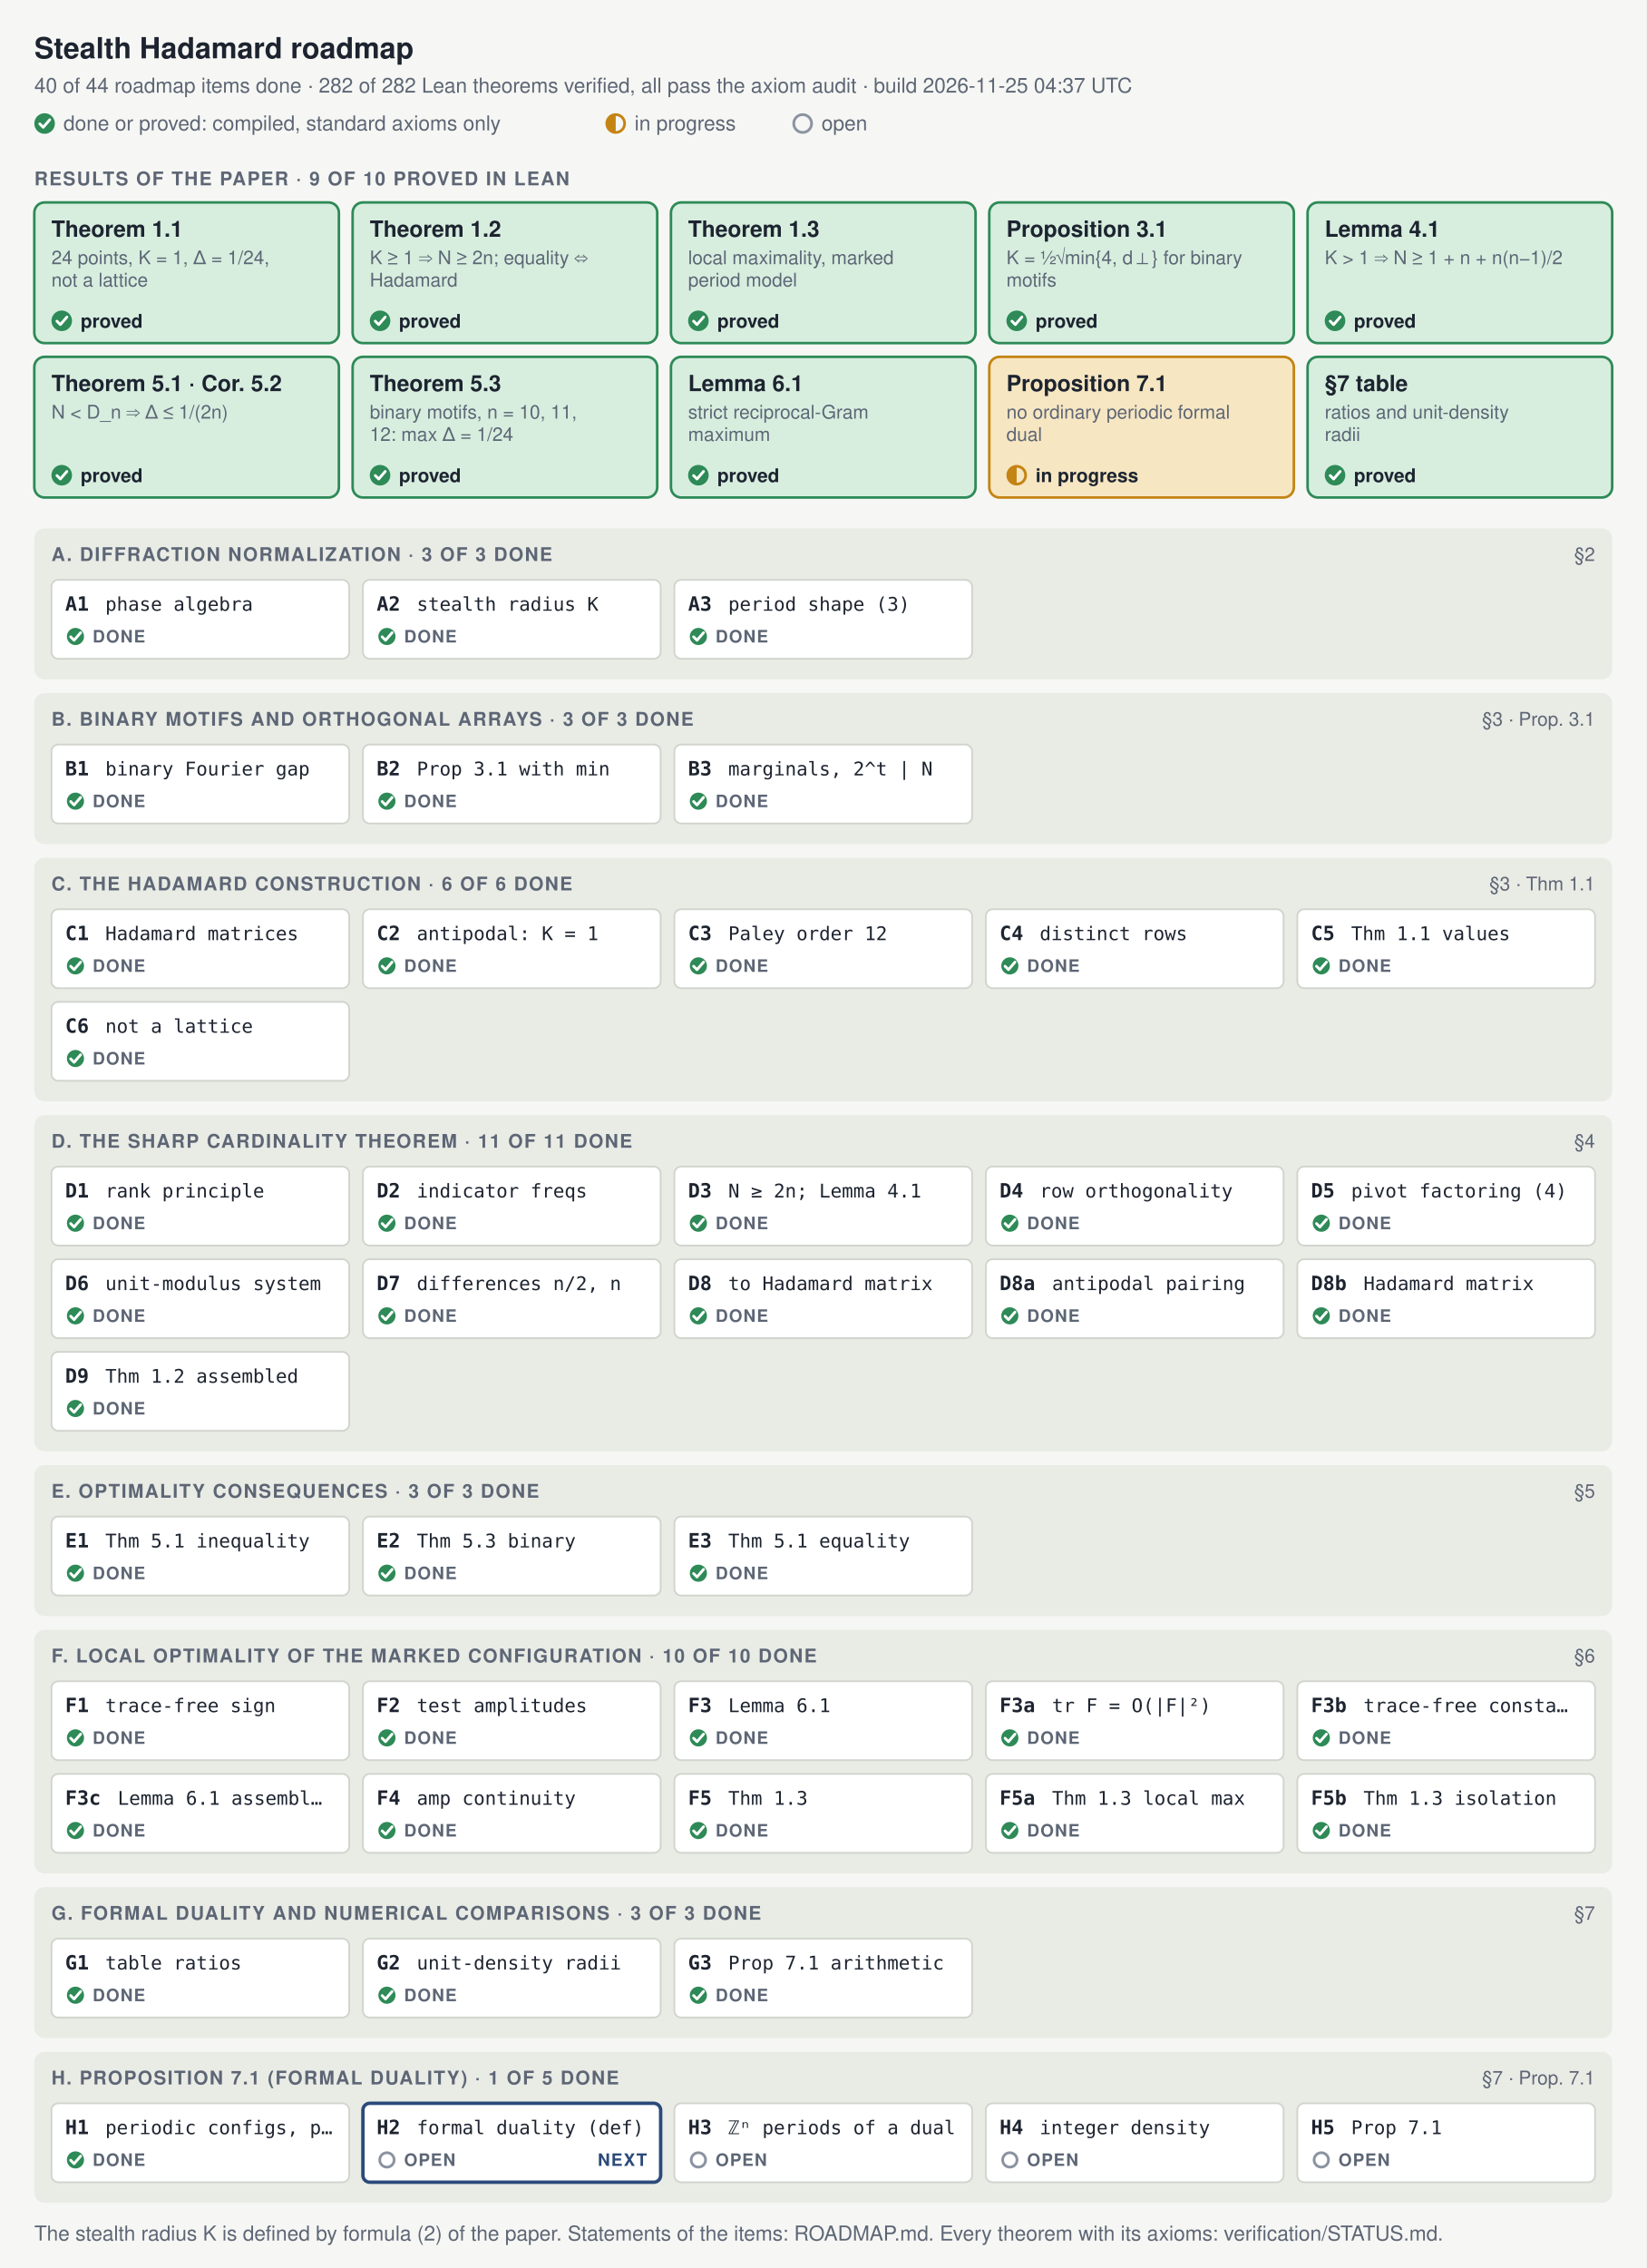
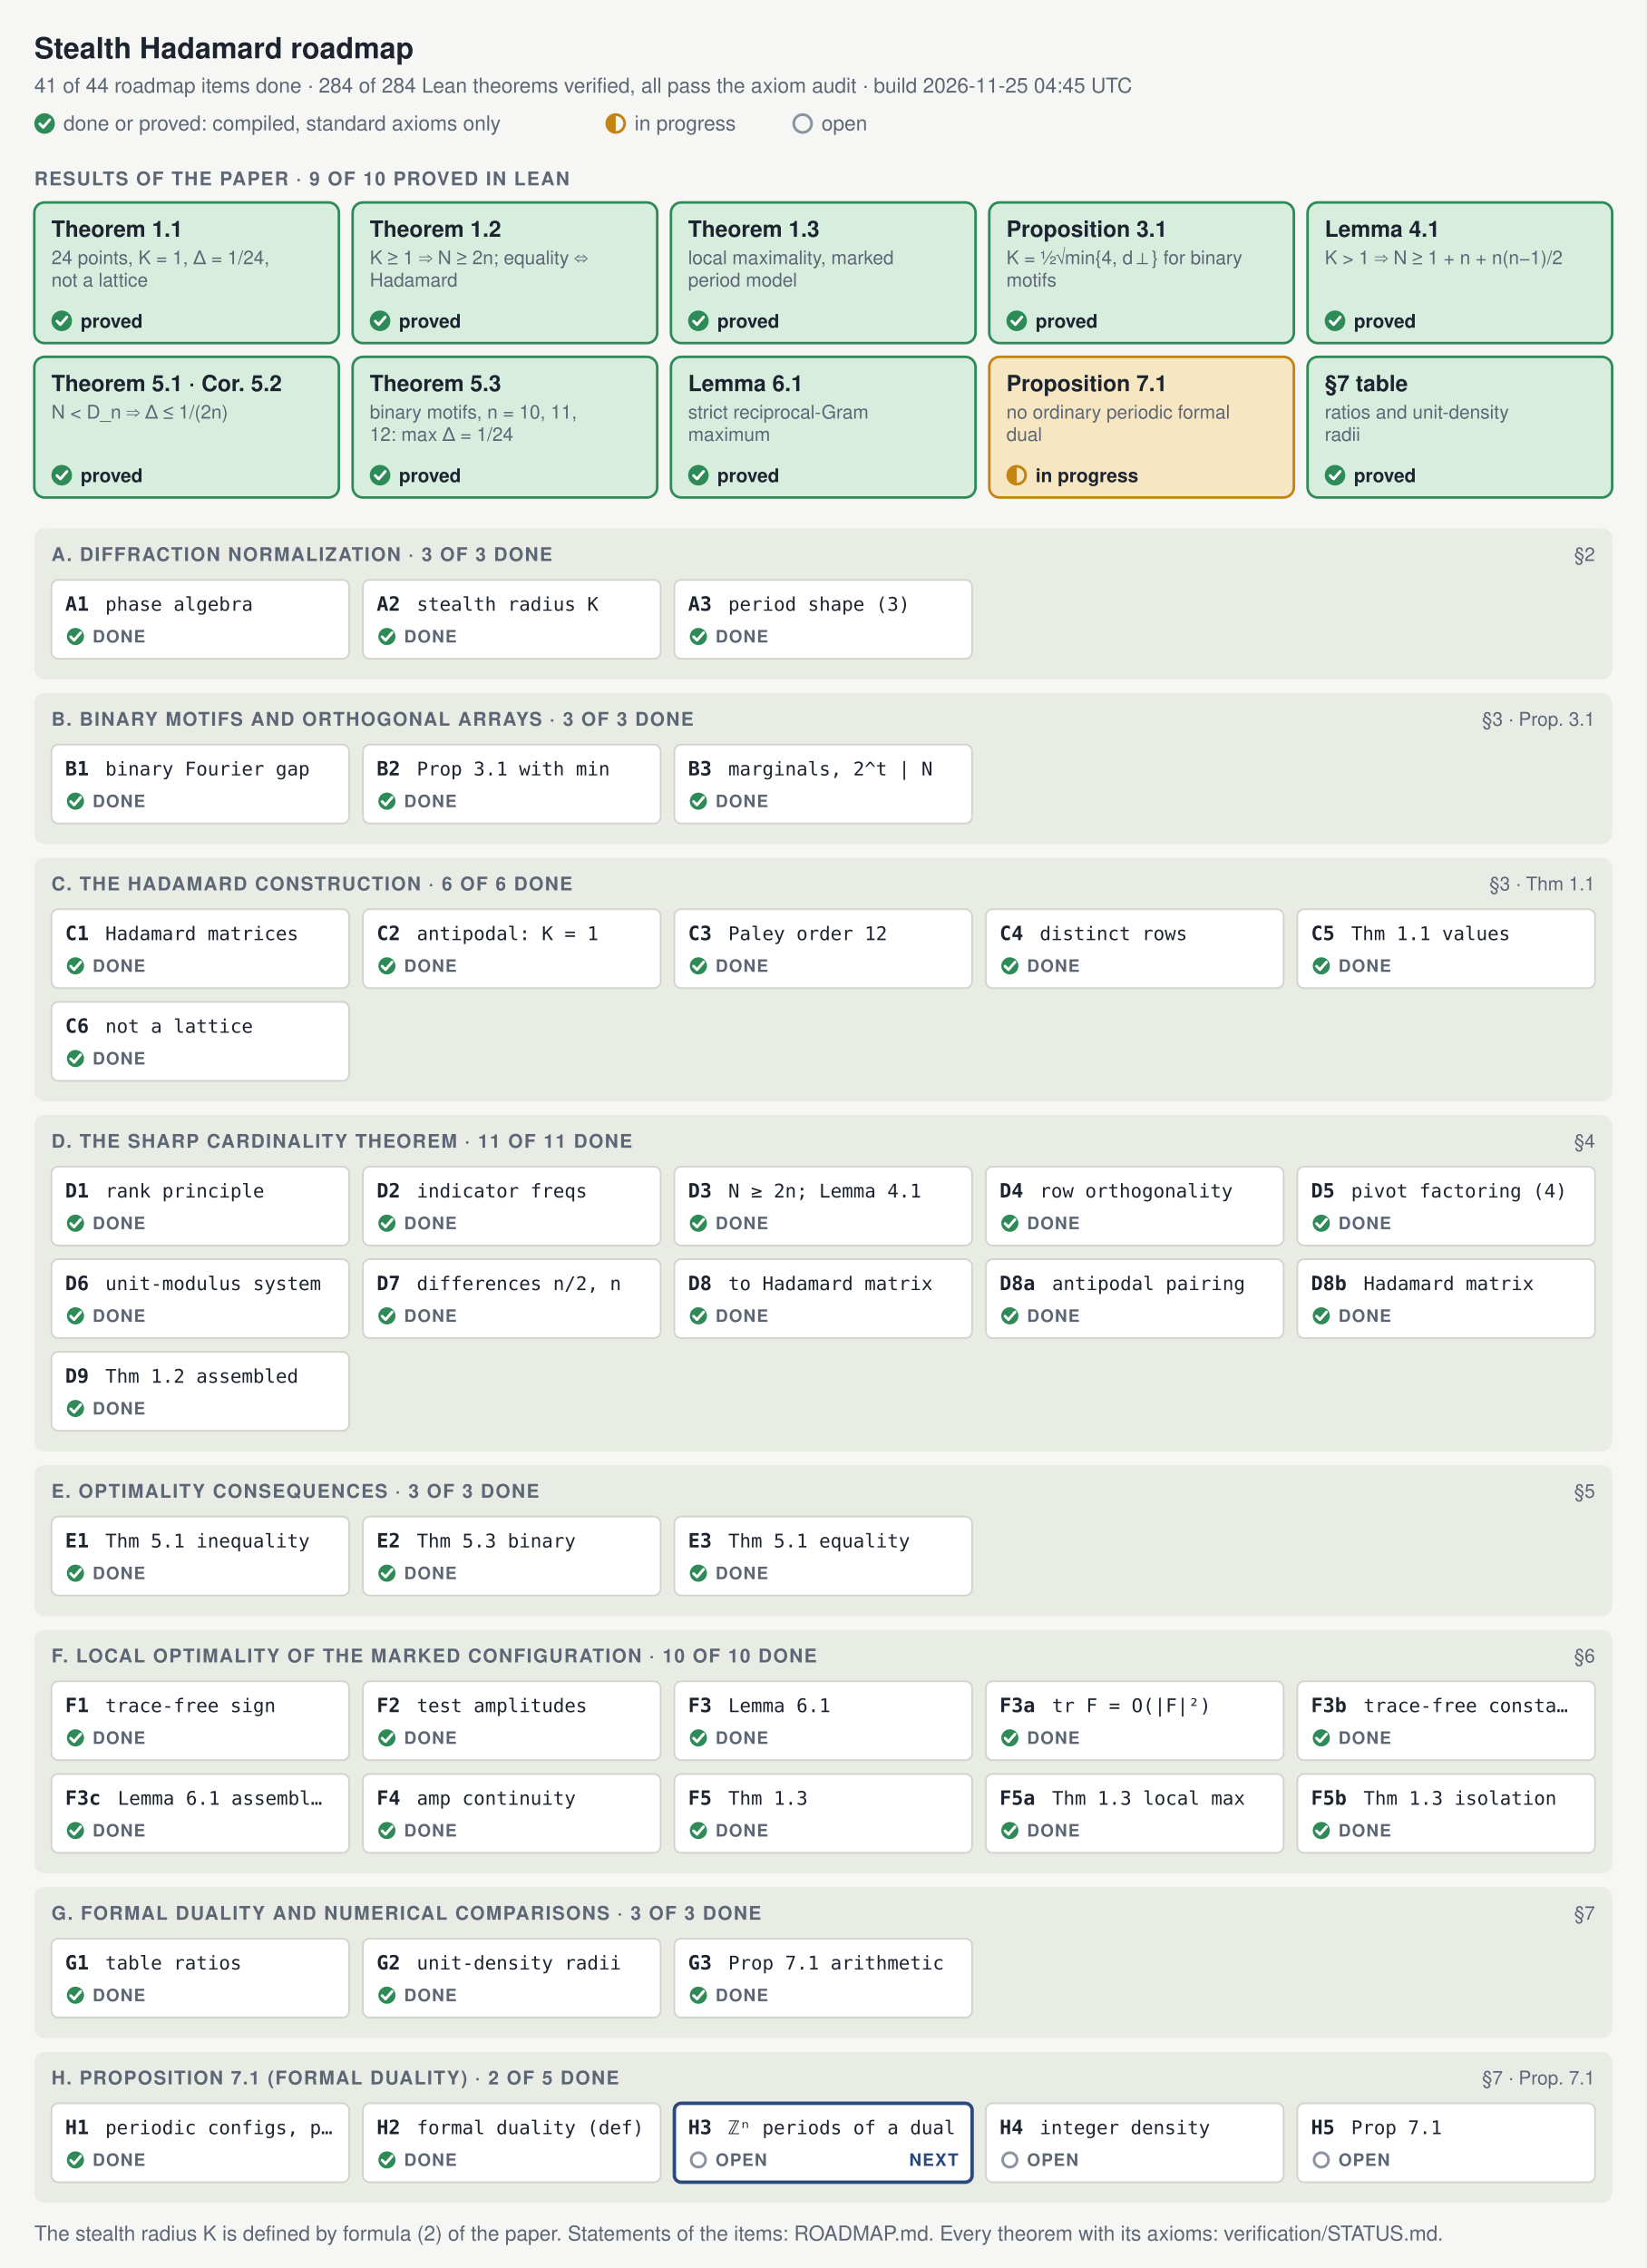
<svg xmlns="http://www.w3.org/2000/svg" viewBox="0 0 960 1322" width="960" height="1322" role="img" aria-labelledby="rm-t rm-d" font-family="-apple-system, Segoe UI, Helvetica, Arial, sans-serif">
  <style>.bg{fill:#f6f7f4}.band{fill:#e9ebe5}.box{fill:#fff;stroke:#d0d4cc}.tt{font-size:17px;font-weight:600;fill:#1d2430}.sm{font-size:12px;fill:#5d6675}.lbl{font-size:11px;font-weight:600;letter-spacing:.07em;fill:#5d6675}.ref{font-size:11px;fill:#5d6675}.rn{font-size:13px;font-weight:600;fill:#1d2430}.rs{font-size:11px;fill:#5d6675}.st{font-size:11px;font-weight:600;fill:#1d2430}.id{font-family:ui-monospace, Menlo, Consolas, monospace;font-size:11.5px;font-weight:600;fill:#1d2430}.nm{font-family:ui-monospace, Menlo, Consolas, monospace;font-size:11px;fill:#1d2430}.ct{font-size:10px;font-weight:600;letter-spacing:.06em;fill:#5d6675}.ct.nx{fill:#2b4a7a}.next{stroke:#2b4a7a;stroke-width:2}.dash{stroke-dasharray:4 3}.g{fill:#2e8a57}.a{fill:#c48413}.s{fill:#8b93a1}.gs{stroke:#2e8a57}.as{stroke:#c48413}.ss{stroke:#8b93a1}.rg{fill:#d7eedf;stroke:#2e8a57;stroke-width:1.5}.ra{fill:#f7e6c2;stroke:#c48413;stroke-width:1.5}.ro{fill:#e3e6ea;stroke:#8b93a1;stroke-width:1.5;stroke-dasharray:4 3}.ic{fill:none;stroke-width:1.6}.ck{fill:none;stroke:#fff;stroke-width:1.6;stroke-linecap:round;stroke-linejoin:round}@media (prefers-color-scheme: dark){.bg{fill:#14181f}.band{fill:#1a1f27}.box{fill:#1b2029;stroke:#2e3542}.tt,.rn,.st,.id,.nm{fill:#e4e7ec}.sm,.lbl,.ref,.rs,.ct{fill:#9aa3b2}.ct.nx{fill:#8fb0e6}.next{stroke:#8fb0e6}.g{fill:#5cc08a}.a{fill:#e6a93c}.s{fill:#8e97a6}.gs{stroke:#5cc08a}.as{stroke:#e6a93c}.ss{stroke:#8e97a6}.rg{fill:#1e3a2b;stroke:#5cc08a}.ra{fill:#3d3018;stroke:#e6a93c}.ro{fill:#262c36;stroke:#8e97a6}.ck{stroke:#14181f}}</style>
  <rect class="bg" x="0" y="0" width="960" height="1322" />
  <text x="20" y="34" class="tt">Stealth Hadamard roadmap</text>
-   <text x="20" y="54" class="sm">40 of 44 roadmap items done · 282 of 282 Lean theorems verified, all pass the axiom audit · build 2026-11-25 04:37 UTC</text>
+   <text x="20" y="54" class="sm">41 of 44 roadmap items done · 284 of 284 Lean theorems verified, all pass the axiom audit · build 2026-11-25 04:45 UTC</text>
  <circle class="g" cx="26" cy="72" r="6" />
  <path class="ck" d="M23.2 72.2 l2 2 l3.8 -4.4" />
  <text x="37" y="76" class="sm">done or proved: compiled, standard axioms only</text>
  <circle class="ic as" cx="359" cy="72" r="5.2" />
  <path class="a" d="M359 66.8 a5.2 5.2 0 0 0 0 10.4 z" />
  <text x="370" y="76" class="sm">in progress</text>
  <circle class="ic ss" cx="468" cy="72" r="5.2" />
  <text x="479" y="76" class="sm">open</text>
  <text x="20" y="108" class="lbl">RESULTS OF THE PAPER · 9 OF 10 PROVED IN LEAN</text>
  <rect class="rg" x="20.0" y="118" width="177.6" height="82" rx="6" />
  <text x="30.0" y="138" class="rn">Theorem 1.1</text>
  <text x="30.0" y="154" class="rs">24 points, K = 1, Δ = 1/24,</text>
  <text x="30.0" y="167" class="rs">not a lattice</text>
  <circle class="g" cx="36.0" cy="187" r="6" />
  <path class="ck" d="M33.2 187.2 l2 2 l3.8 -4.4" />
  <text x="47.0" y="191" class="st">proved</text>
  <rect class="rg" x="205.6" y="118" width="177.6" height="82" rx="6" />
  <text x="215.6" y="138" class="rn">Theorem 1.2</text>
  <text x="215.6" y="154" class="rs">K ≥ 1 ⇒ N ≥ 2n; equality ⇔</text>
  <text x="215.6" y="167" class="rs">Hadamard</text>
  <circle class="g" cx="221.6" cy="187" r="6" />
  <path class="ck" d="M218.8 187.2 l2 2 l3.8 -4.4" />
  <text x="232.6" y="191" class="st">proved</text>
  <rect class="rg" x="391.2" y="118" width="177.6" height="82" rx="6" />
  <text x="401.2" y="138" class="rn">Theorem 1.3</text>
  <text x="401.2" y="154" class="rs">local maximality, marked</text>
  <text x="401.2" y="167" class="rs">period model</text>
  <circle class="g" cx="407.2" cy="187" r="6" />
  <path class="ck" d="M404.4 187.2 l2 2 l3.8 -4.4" />
  <text x="418.2" y="191" class="st">proved</text>
  <rect class="rg" x="576.8" y="118" width="177.6" height="82" rx="6" />
  <text x="586.8" y="138" class="rn">Proposition 3.1</text>
  <text x="586.8" y="154" class="rs">K = ½√min{4, d⊥} for binary</text>
  <text x="586.8" y="167" class="rs">motifs</text>
  <circle class="g" cx="592.8" cy="187" r="6" />
  <path class="ck" d="M590.0 187.2 l2 2 l3.8 -4.4" />
  <text x="603.8" y="191" class="st">proved</text>
  <rect class="rg" x="762.4" y="118" width="177.6" height="82" rx="6" />
  <text x="772.4" y="138" class="rn">Lemma 4.1</text>
  <text x="772.4" y="154" class="rs">K &gt; 1 ⇒ N ≥ 1 + n + n(n−1)/2</text>
  <circle class="g" cx="778.4" cy="187" r="6" />
  <path class="ck" d="M775.6 187.2 l2 2 l3.8 -4.4" />
  <text x="789.4" y="191" class="st">proved</text>
  <rect class="rg" x="20.0" y="208" width="177.6" height="82" rx="6" />
  <text x="30.0" y="228" class="rn">Theorem 5.1 · Cor. 5.2</text>
  <text x="30.0" y="244" class="rs">N &lt; D_n ⇒ Δ ≤ 1/(2n)</text>
  <circle class="g" cx="36.0" cy="277" r="6" />
  <path class="ck" d="M33.2 277.2 l2 2 l3.8 -4.4" />
  <text x="47.0" y="281" class="st">proved</text>
  <rect class="rg" x="205.6" y="208" width="177.6" height="82" rx="6" />
  <text x="215.6" y="228" class="rn">Theorem 5.3</text>
  <text x="215.6" y="244" class="rs">binary motifs, n = 10, 11,</text>
  <text x="215.6" y="257" class="rs">12: max Δ = 1/24</text>
  <circle class="g" cx="221.6" cy="277" r="6" />
  <path class="ck" d="M218.8 277.2 l2 2 l3.8 -4.4" />
  <text x="232.6" y="281" class="st">proved</text>
  <rect class="rg" x="391.2" y="208" width="177.6" height="82" rx="6" />
  <text x="401.2" y="228" class="rn">Lemma 6.1</text>
  <text x="401.2" y="244" class="rs">strict reciprocal-Gram</text>
  <text x="401.2" y="257" class="rs">maximum</text>
  <circle class="g" cx="407.2" cy="277" r="6" />
  <path class="ck" d="M404.4 277.2 l2 2 l3.8 -4.4" />
  <text x="418.2" y="281" class="st">proved</text>
  <rect class="ra" x="576.8" y="208" width="177.6" height="82" rx="6" />
  <text x="586.8" y="228" class="rn">Proposition 7.1</text>
  <text x="586.8" y="244" class="rs">no ordinary periodic formal</text>
  <text x="586.8" y="257" class="rs">dual</text>
  <circle class="ic as" cx="592.8" cy="277" r="5.2" />
  <path class="a" d="M592.8 271.8 a5.2 5.2 0 0 0 0 10.4 z" />
  <text x="603.8" y="281" class="st">in progress</text>
  <rect class="rg" x="762.4" y="208" width="177.6" height="82" rx="6" />
  <text x="772.4" y="228" class="rn">§7 table</text>
  <text x="772.4" y="244" class="rs">ratios and unit-density</text>
  <text x="772.4" y="257" class="rs">radii</text>
  <circle class="g" cx="778.4" cy="277" r="6" />
  <path class="ck" d="M775.6 277.2 l2 2 l3.8 -4.4" />
  <text x="789.4" y="281" class="st">proved</text>
  <rect class="band" x="20" y="308" width="920" height="88" rx="6" />
  <text x="30" y="327" class="lbl">A. DIFFRACTION NORMALIZATION · 3 OF 3 DONE</text>
  <text x="930" y="327" class="ref" text-anchor="end">§2</text>
  <rect class="box" x="30.0" y="338" width="173.6" height="46" rx="4" />
  <text x="38.0" y="356" class="id">A1</text>
  <text x="61.4" y="356" class="nm">phase algebra</text>
  <circle class="g" cx="44.0" cy="371" r="5" />
  <path class="ck" d="M41.2 371.2 l2 2 l3.8 -4.4" />
  <text x="54.0" y="374.5" class="ct">DONE</text>
  <rect class="box" x="211.6" y="338" width="173.6" height="46" rx="4" />
  <text x="219.6" y="356" class="id">A2</text>
  <text x="243.0" y="356" class="nm">stealth radius K</text>
  <circle class="g" cx="225.6" cy="371" r="5" />
  <path class="ck" d="M222.8 371.2 l2 2 l3.8 -4.4" />
  <text x="235.6" y="374.5" class="ct">DONE</text>
  <rect class="box" x="393.2" y="338" width="173.6" height="46" rx="4" />
  <text x="401.2" y="356" class="id">A3</text>
  <text x="424.6" y="356" class="nm">period shape (3)</text>
  <circle class="g" cx="407.2" cy="371" r="5" />
  <path class="ck" d="M404.4 371.2 l2 2 l3.8 -4.4" />
  <text x="417.2" y="374.5" class="ct">DONE</text>
  <rect class="band" x="20" y="404" width="920" height="88" rx="6" />
  <text x="30" y="423" class="lbl">B. BINARY MOTIFS AND ORTHOGONAL ARRAYS · 3 OF 3 DONE</text>
  <text x="930" y="423" class="ref" text-anchor="end">§3 · Prop. 3.1</text>
  <rect class="box" x="30.0" y="434" width="173.6" height="46" rx="4" />
  <text x="38.0" y="452" class="id">B1</text>
  <text x="61.4" y="452" class="nm">binary Fourier gap</text>
  <circle class="g" cx="44.0" cy="467" r="5" />
  <path class="ck" d="M41.2 467.2 l2 2 l3.8 -4.4" />
  <text x="54.0" y="470.5" class="ct">DONE</text>
  <rect class="box" x="211.6" y="434" width="173.6" height="46" rx="4" />
  <text x="219.6" y="452" class="id">B2</text>
  <text x="243.0" y="452" class="nm">Prop 3.1 with min</text>
  <circle class="g" cx="225.6" cy="467" r="5" />
  <path class="ck" d="M222.8 467.2 l2 2 l3.8 -4.4" />
  <text x="235.6" y="470.5" class="ct">DONE</text>
  <rect class="box" x="393.2" y="434" width="173.6" height="46" rx="4" />
  <text x="401.2" y="452" class="id">B3</text>
  <text x="424.6" y="452" class="nm">marginals, 2^t | N</text>
  <circle class="g" cx="407.2" cy="467" r="5" />
  <path class="ck" d="M404.4 467.2 l2 2 l3.8 -4.4" />
  <text x="417.2" y="470.5" class="ct">DONE</text>
  <rect class="band" x="20" y="500" width="920" height="142" rx="6" />
  <text x="30" y="519" class="lbl">C. THE HADAMARD CONSTRUCTION · 6 OF 6 DONE</text>
  <text x="930" y="519" class="ref" text-anchor="end">§3 · Thm 1.1</text>
  <rect class="box" x="30.0" y="530" width="173.6" height="46" rx="4" />
  <text x="38.0" y="548" class="id">C1</text>
  <text x="61.4" y="548" class="nm">Hadamard matrices</text>
  <circle class="g" cx="44.0" cy="563" r="5" />
  <path class="ck" d="M41.2 563.2 l2 2 l3.8 -4.4" />
  <text x="54.0" y="566.5" class="ct">DONE</text>
  <rect class="box" x="211.6" y="530" width="173.6" height="46" rx="4" />
  <text x="219.6" y="548" class="id">C2</text>
  <text x="243.0" y="548" class="nm">antipodal: K = 1</text>
  <circle class="g" cx="225.6" cy="563" r="5" />
  <path class="ck" d="M222.8 563.2 l2 2 l3.8 -4.4" />
  <text x="235.6" y="566.5" class="ct">DONE</text>
  <rect class="box" x="393.2" y="530" width="173.6" height="46" rx="4" />
  <text x="401.2" y="548" class="id">C3</text>
  <text x="424.6" y="548" class="nm">Paley order 12</text>
  <circle class="g" cx="407.2" cy="563" r="5" />
  <path class="ck" d="M404.4 563.2 l2 2 l3.8 -4.4" />
  <text x="417.2" y="566.5" class="ct">DONE</text>
  <rect class="box" x="574.8" y="530" width="173.6" height="46" rx="4" />
  <text x="582.8" y="548" class="id">C4</text>
  <text x="606.2" y="548" class="nm">distinct rows</text>
  <circle class="g" cx="588.8" cy="563" r="5" />
  <path class="ck" d="M586.0 563.2 l2 2 l3.8 -4.4" />
  <text x="598.8" y="566.5" class="ct">DONE</text>
  <rect class="box" x="756.4" y="530" width="173.6" height="46" rx="4" />
  <text x="764.4" y="548" class="id">C5</text>
  <text x="787.8" y="548" class="nm">Thm 1.1 values</text>
  <circle class="g" cx="770.4" cy="563" r="5" />
  <path class="ck" d="M767.6 563.2 l2 2 l3.8 -4.4" />
  <text x="780.4" y="566.5" class="ct">DONE</text>
  <rect class="box" x="30.0" y="584" width="173.6" height="46" rx="4" />
  <text x="38.0" y="602" class="id">C6</text>
  <text x="61.4" y="602" class="nm">not a lattice</text>
  <circle class="g" cx="44.0" cy="617" r="5" />
  <path class="ck" d="M41.2 617.2 l2 2 l3.8 -4.4" />
  <text x="54.0" y="620.5" class="ct">DONE</text>
  <rect class="band" x="20" y="650" width="920" height="196" rx="6" />
  <text x="30" y="669" class="lbl">D. THE SHARP CARDINALITY THEOREM · 11 OF 11 DONE</text>
  <text x="930" y="669" class="ref" text-anchor="end">§4</text>
  <rect class="box" x="30.0" y="680" width="173.6" height="46" rx="4" />
  <text x="38.0" y="698" class="id">D1</text>
  <text x="61.4" y="698" class="nm">rank principle</text>
  <circle class="g" cx="44.0" cy="713" r="5" />
  <path class="ck" d="M41.2 713.2 l2 2 l3.8 -4.4" />
  <text x="54.0" y="716.5" class="ct">DONE</text>
  <rect class="box" x="211.6" y="680" width="173.6" height="46" rx="4" />
  <text x="219.6" y="698" class="id">D2</text>
  <text x="243.0" y="698" class="nm">indicator freqs</text>
  <circle class="g" cx="225.6" cy="713" r="5" />
  <path class="ck" d="M222.8 713.2 l2 2 l3.8 -4.4" />
  <text x="235.6" y="716.5" class="ct">DONE</text>
  <rect class="box" x="393.2" y="680" width="173.6" height="46" rx="4" />
  <text x="401.2" y="698" class="id">D3</text>
  <text x="424.6" y="698" class="nm">N ≥ 2n; Lemma 4.1</text>
  <circle class="g" cx="407.2" cy="713" r="5" />
  <path class="ck" d="M404.4 713.2 l2 2 l3.8 -4.4" />
  <text x="417.2" y="716.5" class="ct">DONE</text>
  <rect class="box" x="574.8" y="680" width="173.6" height="46" rx="4" />
  <text x="582.8" y="698" class="id">D4</text>
  <text x="606.2" y="698" class="nm">row orthogonality</text>
  <circle class="g" cx="588.8" cy="713" r="5" />
  <path class="ck" d="M586.0 713.2 l2 2 l3.8 -4.4" />
  <text x="598.8" y="716.5" class="ct">DONE</text>
  <rect class="box" x="756.4" y="680" width="173.6" height="46" rx="4" />
  <text x="764.4" y="698" class="id">D5</text>
  <text x="787.8" y="698" class="nm">pivot factoring (4)</text>
  <circle class="g" cx="770.4" cy="713" r="5" />
  <path class="ck" d="M767.6 713.2 l2 2 l3.8 -4.4" />
  <text x="780.4" y="716.5" class="ct">DONE</text>
  <rect class="box" x="30.0" y="734" width="173.6" height="46" rx="4" />
  <text x="38.0" y="752" class="id">D6</text>
  <text x="61.4" y="752" class="nm">unit-modulus system</text>
  <circle class="g" cx="44.0" cy="767" r="5" />
  <path class="ck" d="M41.2 767.2 l2 2 l3.8 -4.4" />
  <text x="54.0" y="770.5" class="ct">DONE</text>
  <rect class="box" x="211.6" y="734" width="173.6" height="46" rx="4" />
  <text x="219.6" y="752" class="id">D7</text>
  <text x="243.0" y="752" class="nm">differences n/2, n</text>
  <circle class="g" cx="225.6" cy="767" r="5" />
  <path class="ck" d="M222.8 767.2 l2 2 l3.8 -4.4" />
  <text x="235.6" y="770.5" class="ct">DONE</text>
  <rect class="box" x="393.2" y="734" width="173.6" height="46" rx="4" />
  <text x="401.2" y="752" class="id">D8</text>
  <text x="424.6" y="752" class="nm">to Hadamard matrix</text>
  <circle class="g" cx="407.2" cy="767" r="5" />
  <path class="ck" d="M404.4 767.2 l2 2 l3.8 -4.4" />
  <text x="417.2" y="770.5" class="ct">DONE</text>
  <rect class="box" x="574.8" y="734" width="173.6" height="46" rx="4" />
  <text x="582.8" y="752" class="id">D8a</text>
  <text x="613.4" y="752" class="nm">antipodal pairing</text>
  <circle class="g" cx="588.8" cy="767" r="5" />
  <path class="ck" d="M586.0 767.2 l2 2 l3.8 -4.4" />
  <text x="598.8" y="770.5" class="ct">DONE</text>
  <rect class="box" x="756.4" y="734" width="173.6" height="46" rx="4" />
  <text x="764.4" y="752" class="id">D8b</text>
  <text x="795.0" y="752" class="nm">Hadamard matrix</text>
  <circle class="g" cx="770.4" cy="767" r="5" />
  <path class="ck" d="M767.6 767.2 l2 2 l3.8 -4.4" />
  <text x="780.4" y="770.5" class="ct">DONE</text>
  <rect class="box" x="30.0" y="788" width="173.6" height="46" rx="4" />
  <text x="38.0" y="806" class="id">D9</text>
  <text x="61.4" y="806" class="nm">Thm 1.2 assembled</text>
  <circle class="g" cx="44.0" cy="821" r="5" />
  <path class="ck" d="M41.2 821.2 l2 2 l3.8 -4.4" />
  <text x="54.0" y="824.5" class="ct">DONE</text>
  <rect class="band" x="20" y="854" width="920" height="88" rx="6" />
  <text x="30" y="873" class="lbl">E. OPTIMALITY CONSEQUENCES · 3 OF 3 DONE</text>
  <text x="930" y="873" class="ref" text-anchor="end">§5</text>
  <rect class="box" x="30.0" y="884" width="173.6" height="46" rx="4" />
  <text x="38.0" y="902" class="id">E1</text>
  <text x="61.4" y="902" class="nm">Thm 5.1 inequality</text>
  <circle class="g" cx="44.0" cy="917" r="5" />
  <path class="ck" d="M41.2 917.2 l2 2 l3.8 -4.4" />
  <text x="54.0" y="920.5" class="ct">DONE</text>
  <rect class="box" x="211.6" y="884" width="173.6" height="46" rx="4" />
  <text x="219.6" y="902" class="id">E2</text>
  <text x="243.0" y="902" class="nm">Thm 5.3 binary</text>
  <circle class="g" cx="225.6" cy="917" r="5" />
  <path class="ck" d="M222.8 917.2 l2 2 l3.8 -4.4" />
  <text x="235.6" y="920.5" class="ct">DONE</text>
  <rect class="box" x="393.2" y="884" width="173.6" height="46" rx="4" />
  <text x="401.2" y="902" class="id">E3</text>
  <text x="424.6" y="902" class="nm">Thm 5.1 equality</text>
  <circle class="g" cx="407.2" cy="917" r="5" />
  <path class="ck" d="M404.4 917.2 l2 2 l3.8 -4.4" />
  <text x="417.2" y="920.5" class="ct">DONE</text>
  <rect class="band" x="20" y="950" width="920" height="142" rx="6" />
  <text x="30" y="969" class="lbl">F. LOCAL OPTIMALITY OF THE MARKED CONFIGURATION · 10 OF 10 DONE</text>
  <text x="930" y="969" class="ref" text-anchor="end">§6</text>
  <rect class="box" x="30.0" y="980" width="173.6" height="46" rx="4" />
  <text x="38.0" y="998" class="id">F1</text>
  <text x="61.4" y="998" class="nm">trace-free sign</text>
  <circle class="g" cx="44.0" cy="1013" r="5" />
  <path class="ck" d="M41.2 1013.2 l2 2 l3.8 -4.4" />
  <text x="54.0" y="1016.5" class="ct">DONE</text>
  <rect class="box" x="211.6" y="980" width="173.6" height="46" rx="4" />
  <text x="219.6" y="998" class="id">F2</text>
  <text x="243.0" y="998" class="nm">test amplitudes</text>
  <circle class="g" cx="225.6" cy="1013" r="5" />
  <path class="ck" d="M222.8 1013.2 l2 2 l3.8 -4.4" />
  <text x="235.6" y="1016.5" class="ct">DONE</text>
  <rect class="box" x="393.2" y="980" width="173.6" height="46" rx="4" />
  <text x="401.2" y="998" class="id">F3</text>
  <text x="424.6" y="998" class="nm">Lemma 6.1</text>
  <circle class="g" cx="407.2" cy="1013" r="5" />
  <path class="ck" d="M404.4 1013.2 l2 2 l3.8 -4.4" />
  <text x="417.2" y="1016.5" class="ct">DONE</text>
  <rect class="box" x="574.8" y="980" width="173.6" height="46" rx="4" />
  <text x="582.8" y="998" class="id">F3a</text>
  <text x="613.4" y="998" class="nm">tr F = O(|F|²)</text>
  <circle class="g" cx="588.8" cy="1013" r="5" />
  <path class="ck" d="M586.0 1013.2 l2 2 l3.8 -4.4" />
  <text x="598.8" y="1016.5" class="ct">DONE</text>
  <rect class="box" x="756.4" y="980" width="173.6" height="46" rx="4" />
  <text x="764.4" y="998" class="id">F3b</text>
  <text x="795.0" y="998" class="nm">trace-free consta…</text>
  <circle class="g" cx="770.4" cy="1013" r="5" />
  <path class="ck" d="M767.6 1013.2 l2 2 l3.8 -4.4" />
  <text x="780.4" y="1016.5" class="ct">DONE</text>
  <rect class="box" x="30.0" y="1034" width="173.6" height="46" rx="4" />
  <text x="38.0" y="1052" class="id">F3c</text>
  <text x="68.6" y="1052" class="nm">Lemma 6.1 assembl…</text>
  <circle class="g" cx="44.0" cy="1067" r="5" />
  <path class="ck" d="M41.2 1067.2 l2 2 l3.8 -4.4" />
  <text x="54.0" y="1070.5" class="ct">DONE</text>
  <rect class="box" x="211.6" y="1034" width="173.6" height="46" rx="4" />
  <text x="219.6" y="1052" class="id">F4</text>
  <text x="243.0" y="1052" class="nm">amp continuity</text>
  <circle class="g" cx="225.6" cy="1067" r="5" />
  <path class="ck" d="M222.8 1067.2 l2 2 l3.8 -4.4" />
  <text x="235.6" y="1070.5" class="ct">DONE</text>
  <rect class="box" x="393.2" y="1034" width="173.6" height="46" rx="4" />
  <text x="401.2" y="1052" class="id">F5</text>
  <text x="424.6" y="1052" class="nm">Thm 1.3</text>
  <circle class="g" cx="407.2" cy="1067" r="5" />
  <path class="ck" d="M404.4 1067.2 l2 2 l3.8 -4.4" />
  <text x="417.2" y="1070.5" class="ct">DONE</text>
  <rect class="box" x="574.8" y="1034" width="173.6" height="46" rx="4" />
  <text x="582.8" y="1052" class="id">F5a</text>
  <text x="613.4" y="1052" class="nm">Thm 1.3 local max</text>
  <circle class="g" cx="588.8" cy="1067" r="5" />
  <path class="ck" d="M586.0 1067.2 l2 2 l3.8 -4.4" />
  <text x="598.8" y="1070.5" class="ct">DONE</text>
  <rect class="box" x="756.4" y="1034" width="173.6" height="46" rx="4" />
  <text x="764.4" y="1052" class="id">F5b</text>
  <text x="795.0" y="1052" class="nm">Thm 1.3 isolation</text>
  <circle class="g" cx="770.4" cy="1067" r="5" />
  <path class="ck" d="M767.6 1067.2 l2 2 l3.8 -4.4" />
  <text x="780.4" y="1070.5" class="ct">DONE</text>
  <rect class="band" x="20" y="1100" width="920" height="88" rx="6" />
  <text x="30" y="1119" class="lbl">G. FORMAL DUALITY AND NUMERICAL COMPARISONS · 3 OF 3 DONE</text>
  <text x="930" y="1119" class="ref" text-anchor="end">§7</text>
  <rect class="box" x="30.0" y="1130" width="173.6" height="46" rx="4" />
  <text x="38.0" y="1148" class="id">G1</text>
  <text x="61.4" y="1148" class="nm">table ratios</text>
  <circle class="g" cx="44.0" cy="1163" r="5" />
  <path class="ck" d="M41.2 1163.2 l2 2 l3.8 -4.4" />
  <text x="54.0" y="1166.5" class="ct">DONE</text>
  <rect class="box" x="211.6" y="1130" width="173.6" height="46" rx="4" />
  <text x="219.6" y="1148" class="id">G2</text>
  <text x="243.0" y="1148" class="nm">unit-density radii</text>
  <circle class="g" cx="225.6" cy="1163" r="5" />
  <path class="ck" d="M222.8 1163.2 l2 2 l3.8 -4.4" />
  <text x="235.6" y="1166.5" class="ct">DONE</text>
  <rect class="box" x="393.2" y="1130" width="173.6" height="46" rx="4" />
  <text x="401.2" y="1148" class="id">G3</text>
  <text x="424.6" y="1148" class="nm">Prop 7.1 arithmetic</text>
  <circle class="g" cx="407.2" cy="1163" r="5" />
  <path class="ck" d="M404.4 1163.2 l2 2 l3.8 -4.4" />
  <text x="417.2" y="1166.5" class="ct">DONE</text>
  <rect class="band" x="20" y="1196" width="920" height="88" rx="6" />
-   <text x="30" y="1215" class="lbl">H. PROPOSITION 7.1 (FORMAL DUALITY) · 1 OF 5 DONE</text>
+   <text x="30" y="1215" class="lbl">H. PROPOSITION 7.1 (FORMAL DUALITY) · 2 OF 5 DONE</text>
  <text x="930" y="1215" class="ref" text-anchor="end">§7 · Prop. 7.1</text>
  <rect class="box" x="30.0" y="1226" width="173.6" height="46" rx="4" />
  <text x="38.0" y="1244" class="id">H1</text>
  <text x="61.4" y="1244" class="nm">periodic configs, p…</text>
  <circle class="g" cx="44.0" cy="1259" r="5" />
  <path class="ck" d="M41.2 1259.2 l2 2 l3.8 -4.4" />
  <text x="54.0" y="1262.5" class="ct">DONE</text>
-   <rect class="box next" x="211.6" y="1226" width="173.6" height="46" rx="4" />
+   <rect class="box" x="211.6" y="1226" width="173.6" height="46" rx="4" />
  <text x="219.6" y="1244" class="id">H2</text>
  <text x="243.0" y="1244" class="nm">formal duality (def)</text>
-   <circle class="ic ss" cx="225.6" cy="1259" r="4.2" />
-   <text x="235.6" y="1262.5" class="ct">OPEN</text>
-   <text x="377.2" y="1262.5" class="ct nx" text-anchor="end">NEXT</text>
-   <rect class="box" x="393.2" y="1226" width="173.6" height="46" rx="4" />
+   <circle class="g" cx="225.6" cy="1259" r="5" />
+   <path class="ck" d="M222.8 1259.2 l2 2 l3.8 -4.4" />
+   <text x="235.6" y="1262.5" class="ct">DONE</text>
+   <rect class="box next" x="393.2" y="1226" width="173.6" height="46" rx="4" />
  <text x="401.2" y="1244" class="id">H3</text>
  <text x="424.6" y="1244" class="nm">ℤⁿ periods of a dual</text>
  <circle class="ic ss" cx="407.2" cy="1259" r="4.2" />
  <text x="417.2" y="1262.5" class="ct">OPEN</text>
+   <text x="558.8" y="1262.5" class="ct nx" text-anchor="end">NEXT</text>
  <rect class="box" x="574.8" y="1226" width="173.6" height="46" rx="4" />
  <text x="582.8" y="1244" class="id">H4</text>
  <text x="606.2" y="1244" class="nm">integer density</text>
  <circle class="ic ss" cx="588.8" cy="1259" r="4.2" />
  <text x="598.8" y="1262.5" class="ct">OPEN</text>
  <rect class="box" x="756.4" y="1226" width="173.6" height="46" rx="4" />
  <text x="764.4" y="1244" class="id">H5</text>
  <text x="787.8" y="1244" class="nm">Prop 7.1</text>
  <circle class="ic ss" cx="770.4" cy="1259" r="4.2" />
  <text x="780.4" y="1262.5" class="ct">OPEN</text>
  <text x="20" y="1306" class="sm">The stealth radius K is defined by formula (2) of the paper. Statements of the items: ROADMAP.md. Every theorem with its axioms: verification/STATUS.md.</text>
</svg>
